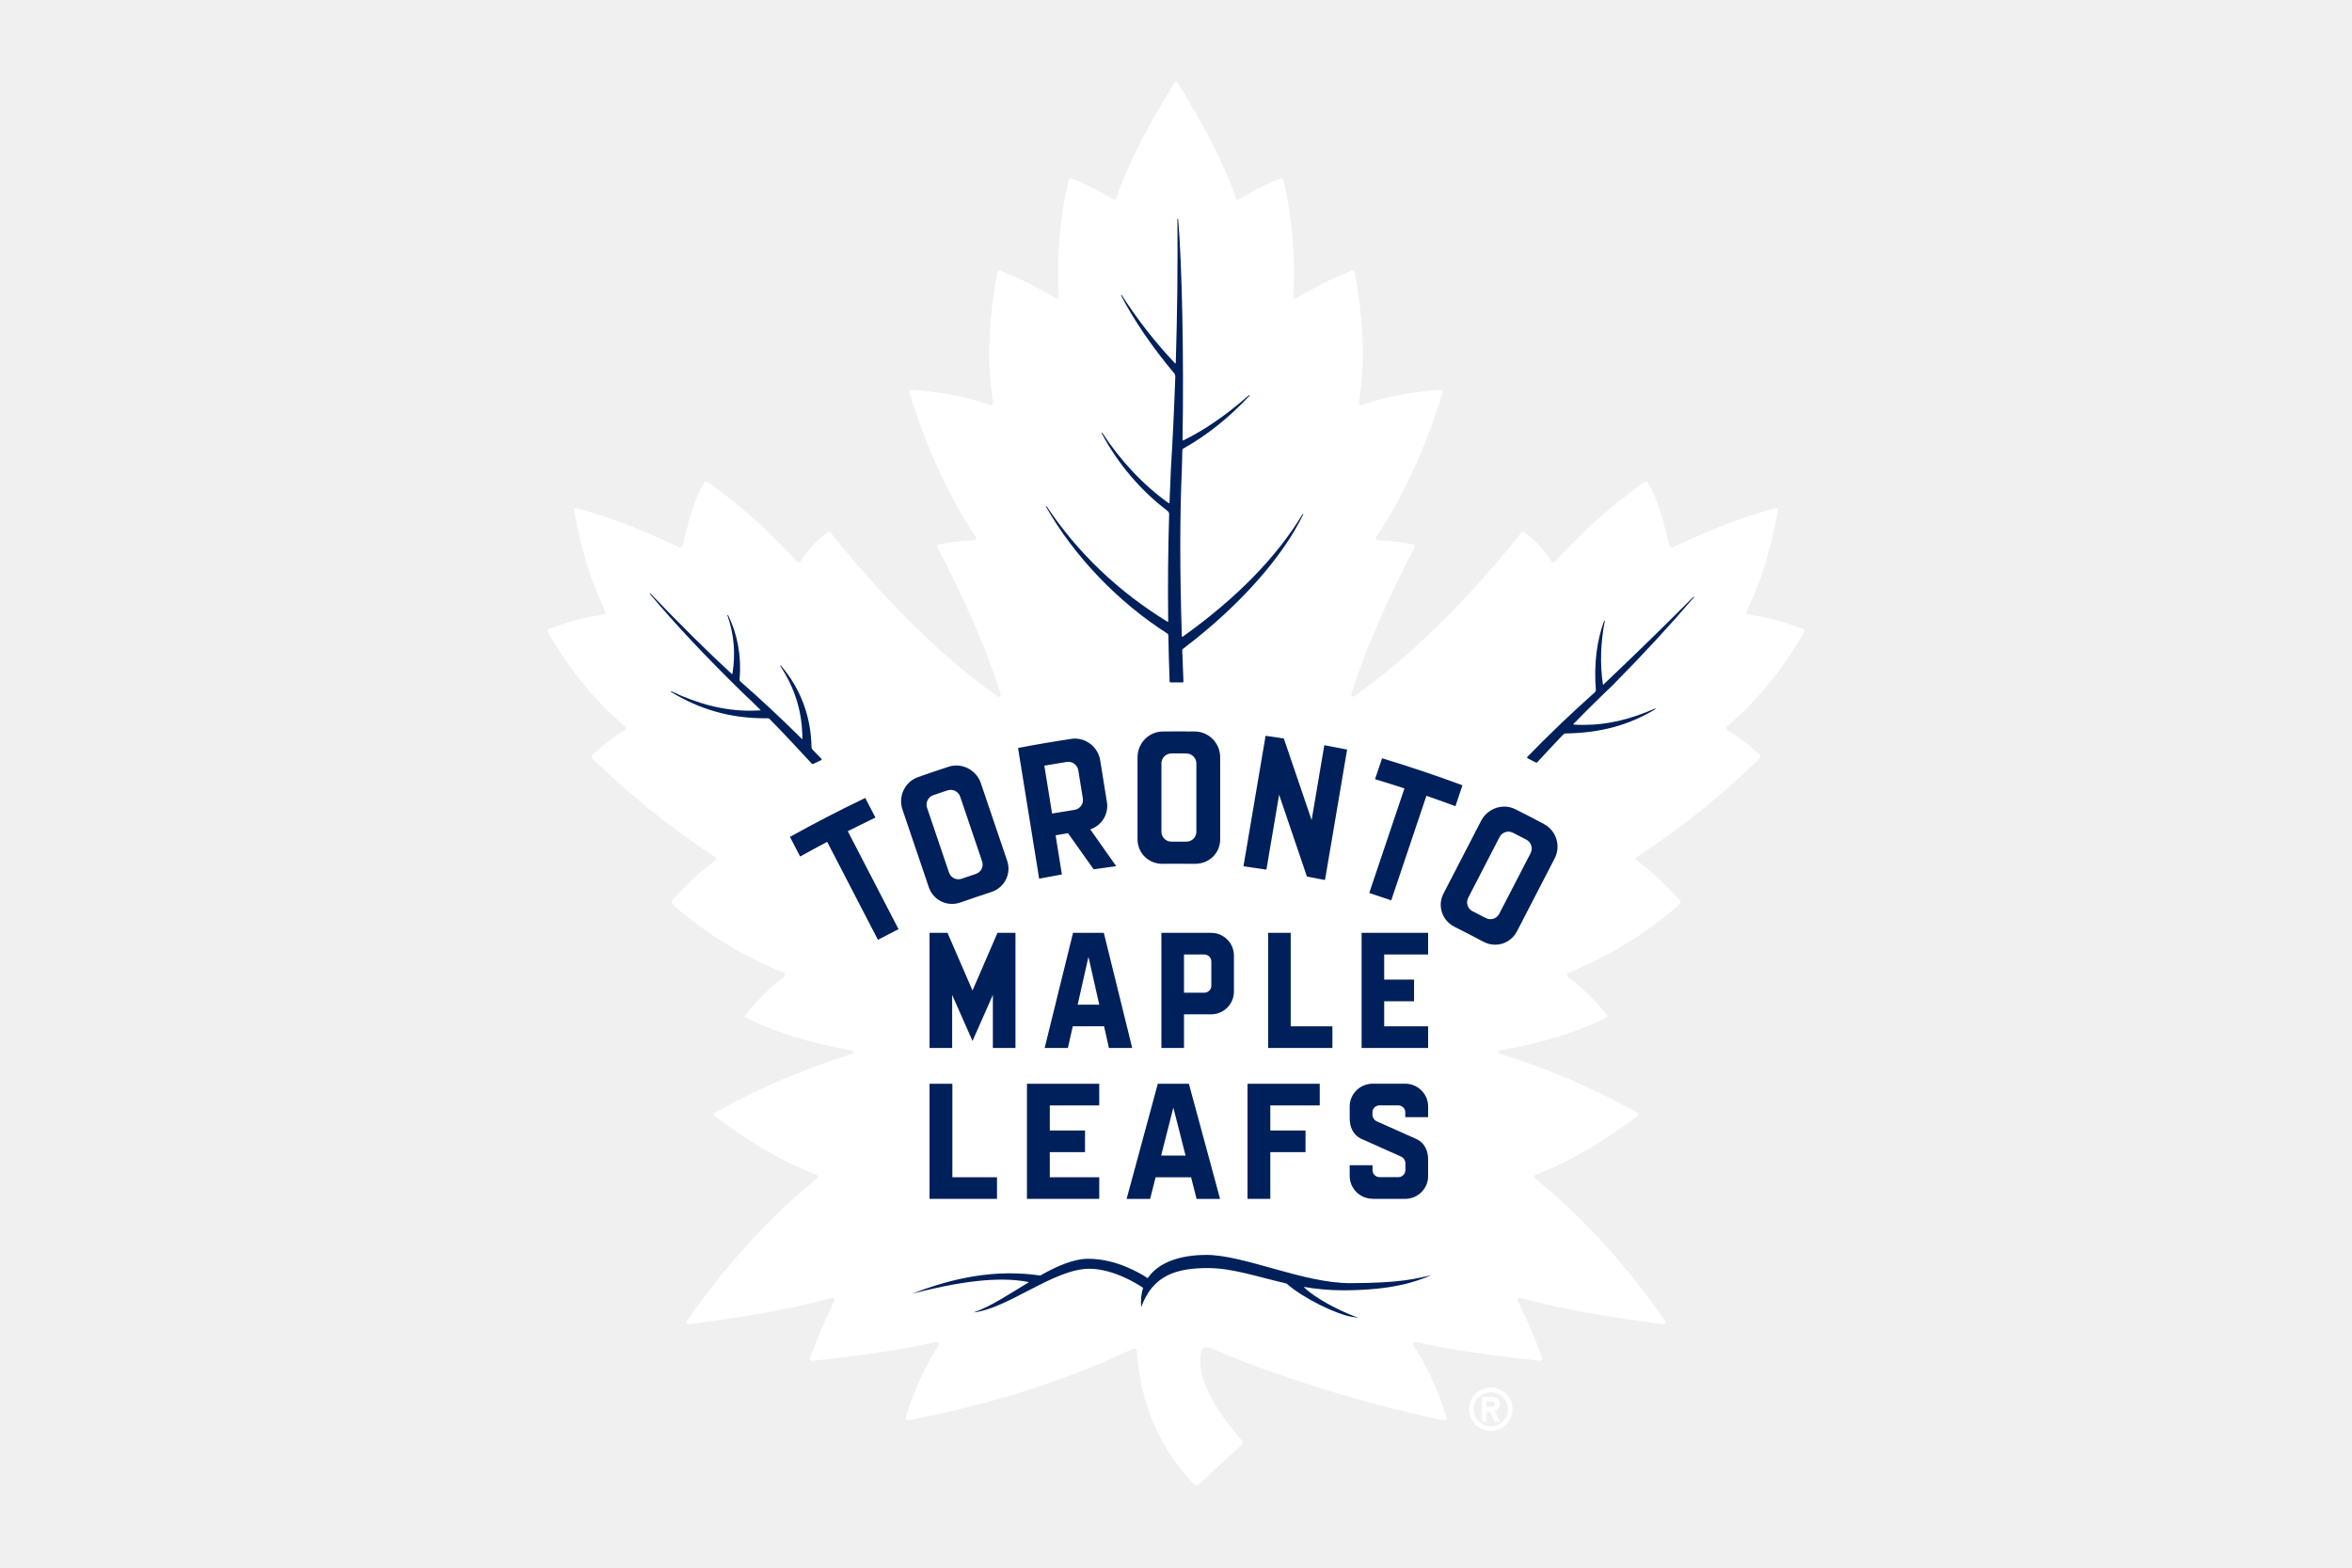
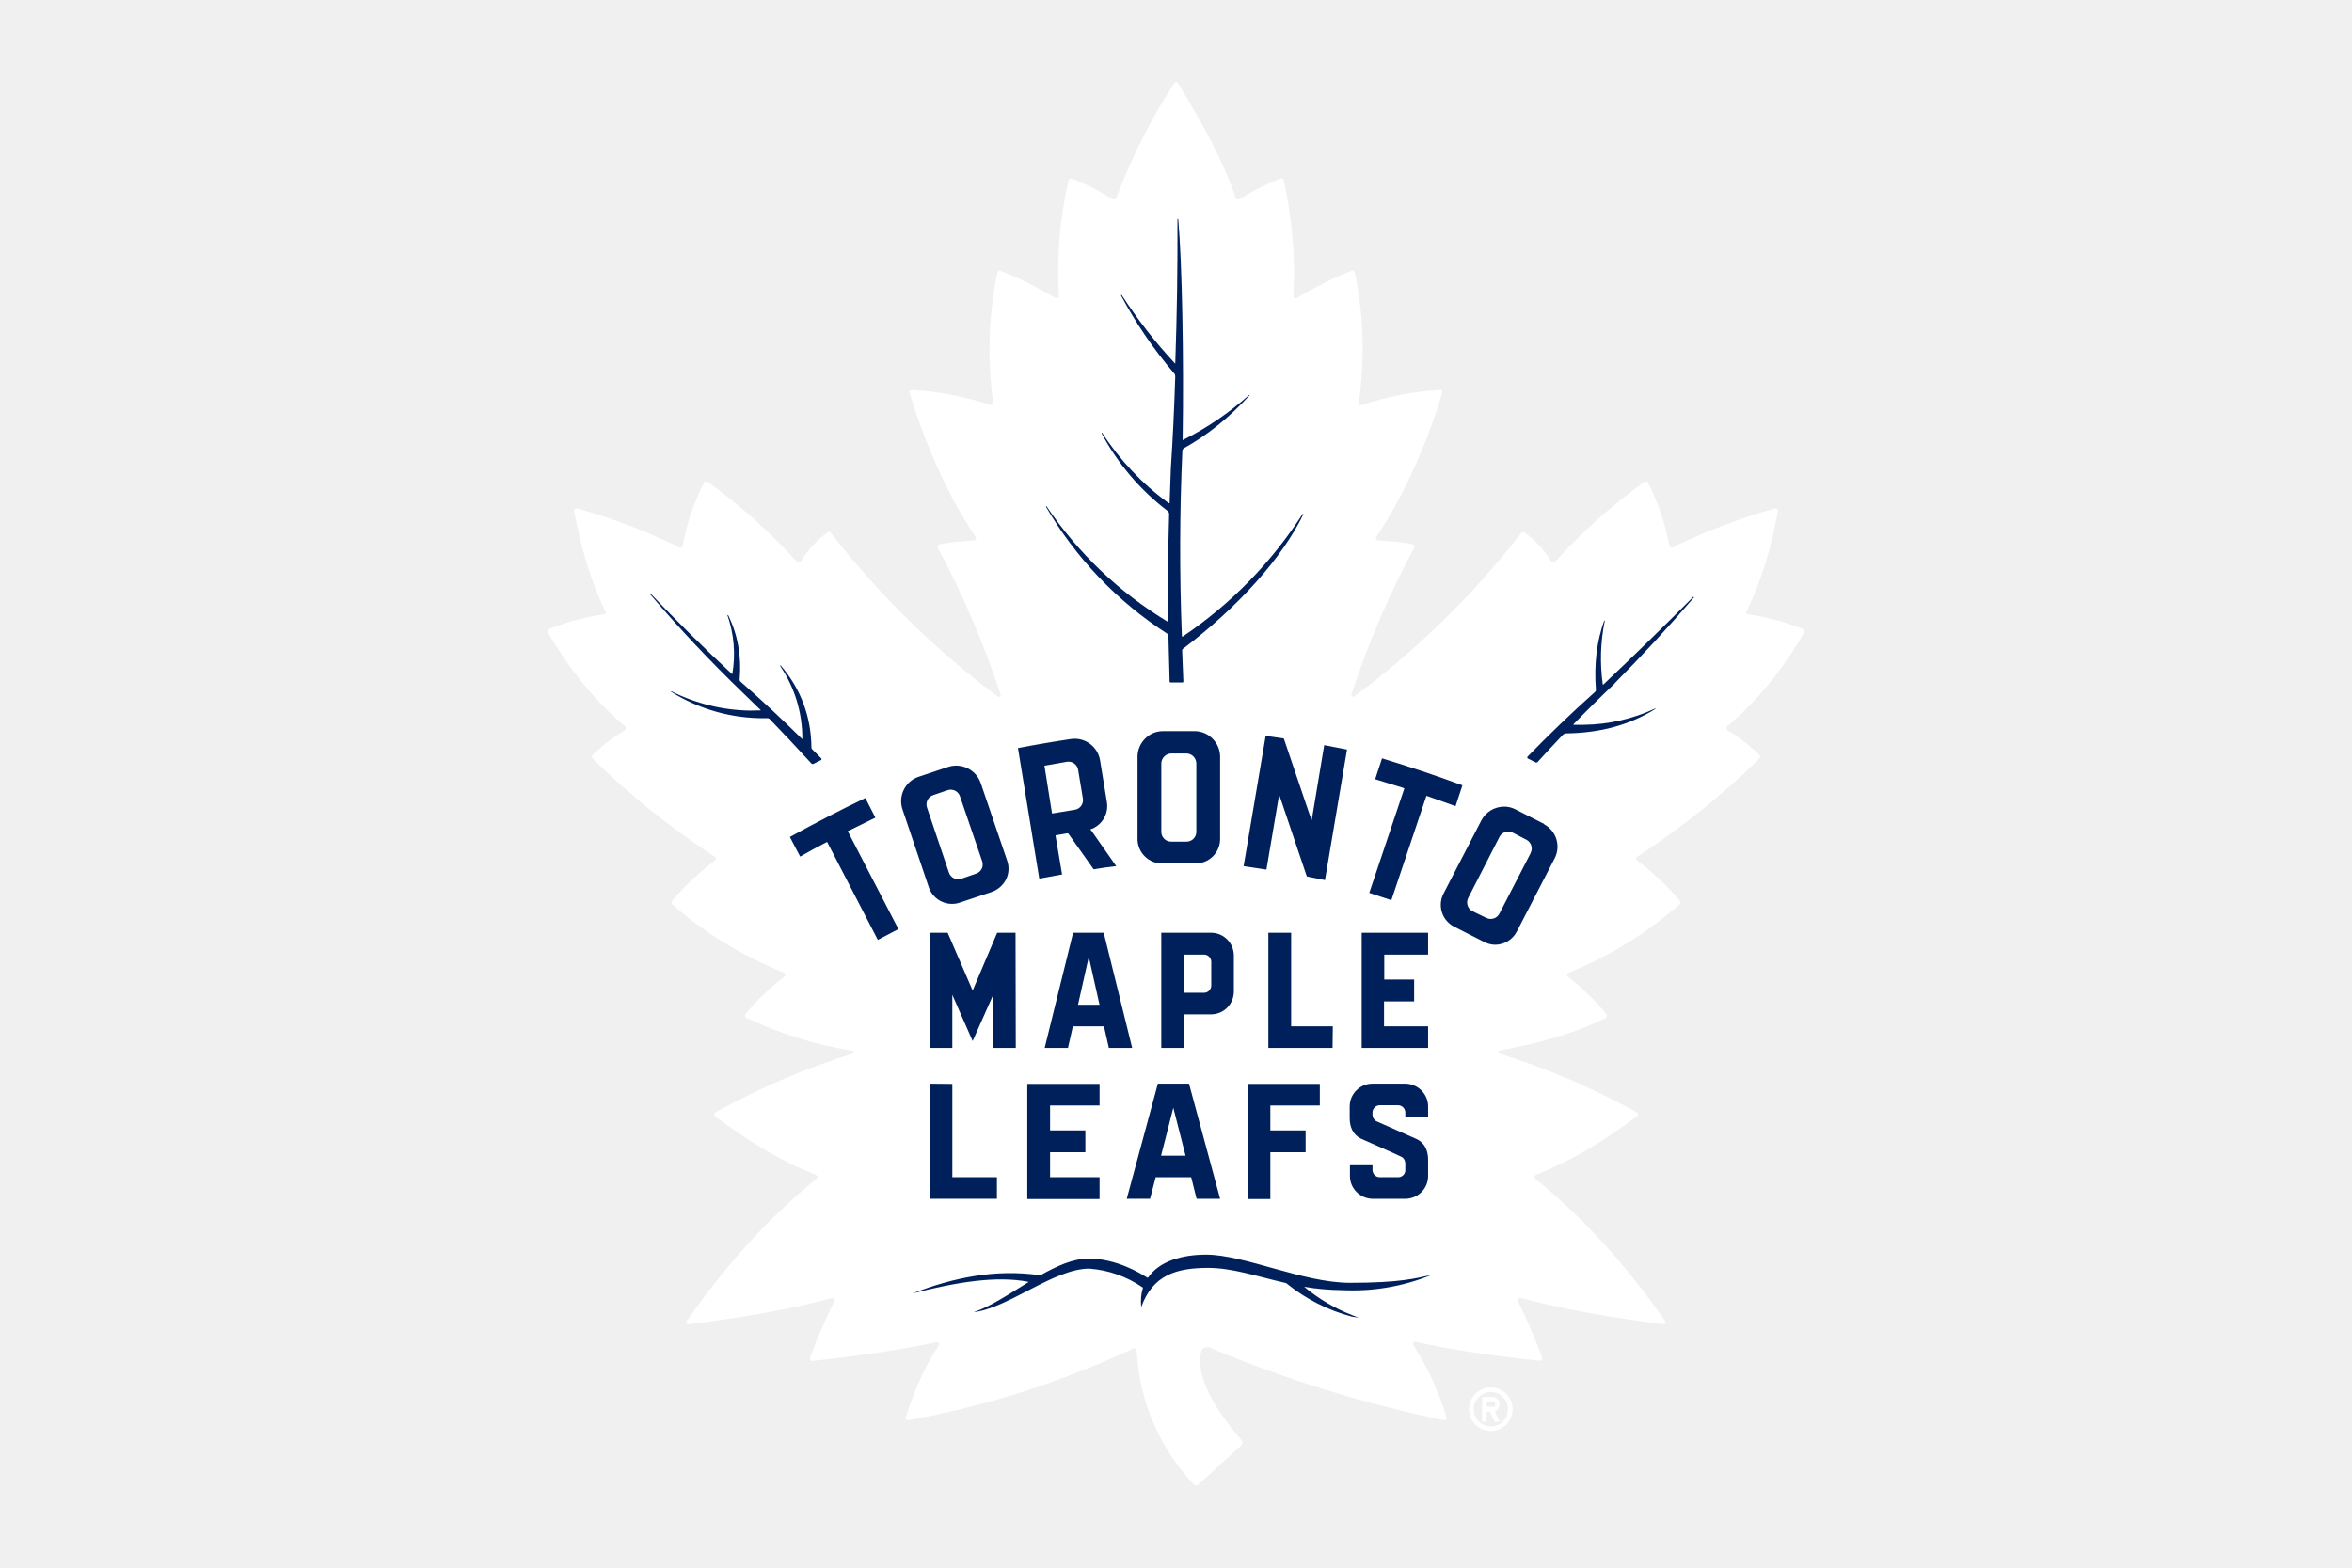
<svg xmlns="http://www.w3.org/2000/svg" viewBox="0 0 960 640">
-   <path fill="#fff" d="M478.111 343.6h6.127c2.247 0 4.064-1.815 4.064-4.04v-27.862c0-2.246-1.838-4.103-4.084-4.103h-6.127c-2.247 0-4.085 1.857-4.085 4.103v27.862c0 2.225 1.818 4.04 4.085 4.04zM491.57 389.67h-8.313v15.596h8.313a2.867 2.867 0 0 0 2.859-2.858v-9.88a2.867 2.867 0 0 0-2.859-2.857M439.857 410.164h8.803l-4.412-19.575zM430.115 332.007a410 410 0 0 1 8.476-1.388 3.92 3.92 0 0 0 2.655-1.633 4 4 0 0 0 .715-3.021l-1.859-11.512c-.347-2.184-2.45-3.756-4.677-3.41q-4.258.675-8.516 1.41l-.695.122 3.166 19.555.715-.123zM478.928 452.19l-5.004 19.576h9.987zM622.996 342.785c-1.818-.94-3.615-1.878-5.433-2.817a4.16 4.16 0 0 0-1.858-.45 4.11 4.11 0 0 0-3.656 2.226l-12.785 24.759a4.09 4.09 0 0 0-.266 3.103c.327 1.04 1.062 1.877 2.022 2.388 1.818.918 3.615 1.857 5.433 2.796.592.306 1.246.47 1.879.47 1.511 0 2.9-.837 3.594-2.184l12.806-24.76c1.041-2 .265-4.47-1.736-5.511z" />
-   <path fill="#fff" d="M736.388 258.096a.926.926 0 0 0-.47-1.327c-7.72-2.898-15.012-4.898-22.384-5.94-.593-.081-.94-.714-.654-1.245 6.045-12.104 9.946-26.025 12.867-41.09.122-.652-.47-1.223-1.103-1.06-13.582 3.53-29.124 9.9-42.073 16.085a.852.852 0 0 1-1.205-.572c-1.9-8.37-4.166-17.82-8.802-26.005-.266-.47-.9-.592-1.328-.285-13.683 9.899-25.917 20.779-36.578 32.74a.875.875 0 0 1-1.41-.143 40 40 0 0 0-11.05-11.961.867.867 0 0 0-1.183.163c-17.565 21.718-39.683 46.396-68.236 66.828-.592.429-1.41-.163-1.184-.857 6.474-21.187 16.237-41.375 25.754-59.908.266-.511 0-1.123-.572-1.246-4.003-.898-9.333-1.408-14.398-1.694a.84.84 0 0 1-.654-1.327c12.029-17.82 21.22-39.517 27.06-59.01.165-.551-.264-1.123-.836-1.082-10.05.449-22.201 2.715-32.25 6.205a.842.842 0 0 1-1.102-.94c2.94-16.838 1.573-35.74-1.634-53.253a.887.887 0 0 0-1.164-.674c-7.087 2.674-15.236 6.757-22.63 11.227a.86.86 0 0 1-1.306-.796c1.103-15.84-.634-33.353-4.044-47.437a.84.84 0 0 0-1.083-.592c-5.167 1.796-11.233 4.98-17.033 8.43-.49.285-1.103.06-1.266-.47-5.453-15.962-14.215-31.475-23.651-46.886a.9.9 0 0 0-1.532 0c-9.435 15.411-18.177 30.945-23.65 46.886a.88.88 0 0 1-1.287.47c-5.8-3.45-11.866-6.634-17.033-8.43a.84.84 0 0 0-1.082.592c-3.391 14.104-5.147 31.597-4.044 47.437a.855.855 0 0 1-1.307.796c-7.394-4.47-15.522-8.553-22.63-11.227a.876.876 0 0 0-1.164.674c-3.206 17.513-4.575 36.394-1.634 53.254a.842.842 0 0 1-1.103.939c-10.048-3.49-22.2-5.756-32.25-6.205-.57-.02-1.02.53-.836 1.082 5.82 19.493 15.032 41.19 27.06 59.01.369.552 0 1.307-.652 1.327-5.065.286-10.396.796-14.4 1.694a.863.863 0 0 0-.571 1.246c9.518 18.574 19.3 38.782 25.775 60.01.204.674-.572 1.245-1.144.837-25.284-17.676-49.548-43.6-68.317-66.91a.867.867 0 0 0-1.184-.163c-4.718 3.388-8.292 7.45-11.05 11.96-.306.512-1.021.593-1.41.144-10.66-11.941-22.873-22.841-36.577-32.74-.43-.307-1.062-.184-1.328.285-4.636 8.186-6.903 17.636-8.803 26.005a.847.847 0 0 1-1.205.572c-12.928-6.185-28.49-12.554-42.072-16.085-.633-.163-1.226.408-1.103 1.06 2.92 15.065 6.82 28.986 12.867 41.09.265.552-.061 1.164-.654 1.246-7.373 1.04-14.664 3.04-22.384 5.939a.925.925 0 0 0-.47 1.327c9.089 15.615 19.566 28.495 31.616 38.538a.85.85 0 0 1-.123 1.408 73 73 0 0 0-13.336 10.247.887.887 0 0 0 0 1.286 323 323 0 0 0 50.038 40.23.898.898 0 0 1 .06 1.47c-6.678 5.165-12.54 10.513-17.584 16.535a.923.923 0 0 0 .102 1.265c13.112 11.594 28.124 21.004 45.565 28.107a.899.899 0 0 1 .205 1.55c-6.21 4.655-11.233 9.82-15.87 15.392-.367.449-.224 1.123.286 1.368 12.459 6.388 27.572 10.532 43.258 13.369.714.123.776 1.123.08 1.327-20.034 6.205-38.415 14.207-56.041 24.004a.908.908 0 0 0-.102 1.51c12.908 9.574 26.08 17.943 41.398 23.903a.9.9 0 0 1 .246 1.53c-20.935 17.065-38.05 36.68-53 58.052-.45.633.082 1.51.858 1.408 21.343-2.714 41.194-6.041 58.309-10.736.736-.204 1.328.55 1 1.225-3.655 7.307-6.963 15.084-9.986 23.249a.923.923 0 0 0 .96 1.224c19.239-2.082 36.722-4.531 50.67-7.695.777-.184 1.369.674.92 1.347-5.902 8.98-10.09 18.718-13.44 29.393-.203.653.369 1.286 1.043 1.164 33.719-6.43 64.416-16.085 91.64-29.148a1.14 1.14 0 0 1 1.634.959c1.634 24.168 10.805 40.987 23.365 54.479.47.51 1.246.53 1.756.06l17.626-16.246a1.32 1.32 0 0 0 .102-1.858c-3.492-3.98-19.525-22.167-16.686-36.006.347-1.654 2.165-2.531 3.697-1.837 20.32 9.185 62.414 23.208 95.48 29.597a.888.888 0 0 0 1-1.143c-3.37-10.696-7.535-20.433-13.458-29.434-.45-.674.143-1.531.919-1.347 13.949 3.163 31.432 5.613 50.67 7.695.675.082 1.185-.592.96-1.225-3.022-8.165-6.31-15.941-9.987-23.25-.347-.672.266-1.407 1-1.224 17.116 4.695 36.968 8.022 58.31 10.737.777.102 1.308-.776.858-1.408-14.95-21.351-32.065-40.987-52.999-58.052a.894.894 0 0 1 .245-1.53c15.318-5.961 28.491-14.33 41.399-23.903a.898.898 0 0 0-.102-1.51c-17.605-9.798-36.007-17.8-56.043-24.004-.694-.205-.633-1.205.082-1.327 15.685-2.837 30.799-6.981 43.257-13.37a.89.89 0 0 0 .266-1.367c-4.636-5.573-9.681-10.737-15.869-15.391a.891.891 0 0 1 .204-1.551c17.442-7.104 32.453-16.513 45.565-28.107a.92.92 0 0 0 .102-1.266c-5.045-6.021-10.906-11.37-17.585-16.533-.49-.388-.469-1.143.062-1.47a320.7 320.7 0 0 0 50.037-40.232.887.887 0 0 0 0-1.286 71.2 71.2 0 0 0-13.336-10.246.853.853 0 0 1-.123-1.41c12.05-10.041 22.548-22.921 31.616-38.536zm-163.839 63.542a597 597 0 0 0-11.314-3.552l2.859-8.532a567 567 0 0 1 32.8 11.023l-2.859 8.532a559 559 0 0 0-11.172-4.001l-.674-.245-14.357 42.68a787 787 0 0 0-8.966-3.02l14.357-42.681-.674-.224zm-16.788 59.194h27.143v8.839h-17.932v10.246h12.193v8.839h-12.193v10.246h17.932v8.839h-27.143zm-4.861 94.915h9.314v2c0 1.572 1.286 2.858 2.879 2.858h7.639c1.593 0 2.9-1.286 2.9-2.857v-2.92c0-1.061-.756-2.102-1.552-2.53-.225-.123-16.686-7.451-16.686-7.451-3.146-1.592-4.494-4.776-4.494-8.267v-4.837c0-5.123 4.208-9.287 9.395-9.287h13.235c5.187 0 9.374 4.164 9.374 9.287v4.368h-9.313v-1.96c0-1.571-1.287-2.857-2.88-2.857h-7.638c-1.593 0-2.9 1.286-2.9 2.857v1.04c0 1.063.755 2.104 1.552 2.533.225.122 16.686 7.45 16.686 7.45 3.145 1.592 4.493 4.776 4.493 8.267v6.736c0 5.123-4.207 9.287-9.374 9.287h-13.235c-5.187 0-9.395-4.164-9.395-9.287zm-15.542-140.902 5.188-30.618c3.124.57 6.229 1.163 9.292 1.776l-9.027 53.254c-2.451-.49-4.901-.96-7.373-1.43a4190 4190 0 0 0-10.457-30.78l-.898-2.633-5.188 30.597c-3.125-.49-6.249-.94-9.354-1.367l9.027-53.255c2.472.347 4.963.694 7.435 1.082a5374 5374 0 0 1 10.456 30.7zm-2.492 126.675v8.838h-14.378v19.085h-9.313v-46.987h29.492v8.838h-20.179v10.247h14.378zm-15.256-33.7v-46.988h9.211v38.15h17.013v8.838zm-90.477-221.1c12.724 19.085 29.37 34.985 49.487 47.253.041.02.122 0 .163-.02 0 0 .041-.041.041-.082a1047 1047 0 0 1 .388-43.885c0-.49-.204-.96-.613-1.266-11.212-8.553-20.28-19.27-27-31.863l.245-.143c7.557 11.594 16.972 21.555 27.184 28.8.123.083.327 0 .327-.162.184-5.307.368-9.736.572-13.921a1508 1508 0 0 0 1.797-37.64 1.96 1.96 0 0 0-.429-1.244c-9.272-11.166-16.4-21.596-21.771-31.924l.245-.143c6.495 10.104 13.827 19.513 21.833 27.944q.061.06.122.06c.082 0 .184-.06.184-.163.613-19.738.837-39.517.674-58.806h.286c1.613 18.167 2.389 56.929 1.797 90.118 0 .06.021.143.082.184.082.082.204.102.286.06 8.68-4.265 17.462-10.327 26.857-18.533l.204.204c-8.517 9.124-17.38 16.207-27.061 21.637a.89.89 0 0 0-.449.735 734 734 0 0 1-.205 8.103c-.858 18.738-.858 40.926 0 67.829 0 .183.225.265.347.183 21.997-15.696 38.479-32.577 48.997-50.152l.245.143c-8.558 17.779-26.469 37.803-49.139 54.969a.73.73 0 0 0-.286.592c.143 4.185.306 8.45.49 12.676a.5.5 0 0 1-.123.327.42.42 0 0 1-.306.122h-4.779a.48.48 0 0 1-.429-.43 984 984 0 0 1-.511-18.88.56.56 0 0 0-.245-.45c-20.178-12.797-38.314-31.74-49.752-51.967l.245-.143zm15.727 254.8v8.838h-14.379v10.247h20.179v8.838h-29.492v-46.987h29.492v8.838h-20.179v10.247h14.379zm-5.004-42.518-1.981 8.839h-9.477l11.58-46.988h12.561l11.58 46.988h-9.476l-1.982-8.84zm34.72 23.454h12.683l12.724 46.987h-9.579l-2.246-8.838h-14.481l-2.246 8.838h-9.579zm-8.292-99.835v-33.516c0-5.715 4.595-10.43 10.253-10.491 2.205-.021 4.411-.041 6.596-.041s4.412 0 6.618.04c5.657.062 10.252 4.777 10.252 10.492v33.516c0 5.614-4.452 10.002-10.232 10.002-7.25-.081-12.295 0-13.377 0-5.678 0-10.11-4.388-10.11-10.002m30.064 71.462h-11.091v13.737h-9.211v-46.988h20.302c5.126 0 9.292 4.144 9.292 9.267v14.697c0 5.123-4.166 9.287-9.292 9.287m-57.125-112.408a10 10 0 0 1 1.511-.122c5.045 0 9.477 3.796 10.294 8.818l2.757 17.105c.735 4.552-1.736 8.98-5.984 10.798l-.817.347.51.714c3.35 4.756 6.699 9.512 10.069 14.288-3.043.409-6.127.837-9.191 1.286-3.41-4.817-6.821-9.614-10.211-14.39l-.266-.367-.429.08c-1.307.226-2.614.43-3.941.675l-.695.122 2.573 16.003a370 370 0 0 0-9.292 1.715l-8.619-53.336a519 519 0 0 1 21.71-3.715zm-30.289 178.93v8.838h-27.51v-46.987h9.313v38.149h18.218zm-1.674-52.785v-21.677l-8.313 18.799-8.312-18.8v21.678h-9.211v-46.988h7.332l10.212 23.556 10.212-23.556h7.332v46.988zm-91.192-134.35a.8.8 0 0 0-.571-.225h-1.41c-13.847 0-26.346-3.531-38.212-10.777l.143-.245c11.233 5.348 21.73 7.94 32.106 7.94 1.491 0 2.981-.061 4.452-.163a265 265 0 0 0-7.189-6.961c-15.114-14.737-27.592-28.025-38.172-40.62l.204-.183c12.581 13.125 23.488 23.943 33.393 33.026l.143-.04c1.348-8.35.674-16.228-2.042-24.045l.265-.103c3.921 8.063 5.514 16.88 4.718 26.23-.041.367.122.734.388.979a575 575 0 0 1 25.203 23.556c.02 0 .041 0 .041-.021 0-10.961-2.962-20.78-9.089-30.005l.225-.163c8.128 9.49 12.356 20.738 12.581 33.414 0 .367.143.714.408.979 1.226 1.266 2.451 2.51 3.615 3.715a.38.38 0 0 1 .102.327.35.35 0 0 1-.204.265l-3.268 1.552s-.122.04-.184.04a.48.48 0 0 1-.326-.142c-6.618-7.206-12.275-13.207-17.299-18.31zm44.258 90.179-20.709-39.987-.633.327a714 714 0 0 0-10.416 5.654l-4.146-8.001c10.028-5.593 20.362-10.921 30.717-15.901l4.146 8a644 644 0 0 0-10.641 5.247l-.633.327L366.72 379.3a653 653 0 0 0-8.394 4.348m16.36-66.4a635 635 0 0 1 12.519-4.245 10.2 10.2 0 0 1 3.146-.49c4.431 0 8.516 2.939 9.946 7.144l10.763 31.74a9.83 9.83 0 0 1-.511 7.675c-1.225 2.429-3.329 4.246-5.984 5.103a653 653 0 0 0-12.54 4.246 10.6 10.6 0 0 1-3.451.592 10.02 10.02 0 0 1-9.477-6.797l-10.763-31.741c-1.838-5.41 1.001-11.35 6.352-13.226M548 526.778c-5.596 0-10.804-.551-15.685-1.368-.082 0-.143.082-.082.143 4.779 4.654 14.317 9.389 19.689 11.492l2.553 1-2.696-.45c-6.291-1.06-19.444-7.286-26.612-13.512a.55.55 0 0 0-.307-.143c-11.723-2.674-21.771-6.246-31.82-6.246-13.05 0-22.568 3-27.265 15.983-.245-2.92.02-5.491.735-7.757.021-.102 0-.183-.082-.245-2.552-1.694-12.233-7.695-21.832-7.695-14.419 0-32.984 16.187-47.24 17.84 6.903-2.347 14.644-7.532 22.445-12.267.062-.041.041-.143-.02-.164-13.153-2.572-29.716.266-47.26 4.695 16.808-6.532 33.985-10.002 51.896-7.348.082 0 .184 0 .266-.041 6.739-3.817 13.418-6.777 19.525-6.777 11.376 0 21.138 5.899 24.099 7.838.082.04.164.02.225-.061 4.534-6.654 13.868-9.348 23.712-9.348 15.563 0 39.581 11.532 58.697 11.532 20.975 0 26.939-1.898 33.209-3.225-5.902 2.429-15.297 6.144-36.191 6.144zm86.576-176.317-15.399 29.78c-1.736 3.348-5.127 5.409-8.864 5.409-1.655 0-3.329-.428-4.82-1.224a645 645 0 0 0-11.764-6.083c-2.471-1.245-4.31-3.347-5.147-5.94a9.9 9.9 0 0 1 .654-7.654l15.399-29.781c1.777-3.45 5.453-5.695 9.374-5.695 1.593 0 3.125.368 4.555 1.082a532 532 0 0 1 11.743 6.062c5.004 2.654 6.924 8.94 4.289 14.023zm7.679-54.704c1.369.082 2.757.122 4.126.122 9.558 0 18.83-2.143 29.226-6.715l.123.245c-10.662 6.51-22.609 9.777-36.538 9.94-.429 0-.858.184-1.164.49a567 567 0 0 0-10.559 11.268.53.53 0 0 1-.388.163c-.082 0-.164 0-.225-.061l-3.329-1.715c-.102-.061-.184-.143-.204-.265 0-.123 0-.225.102-.306 8.435-8.716 17.707-17.575 27.51-26.332.286-.265.45-.653.429-1.061-.796-10.492.327-19.738 3.411-28.25l.265.082c-1.736 8.777-2.022 17.758-.796 26.004 0 .06.061.102.122.102.021 0 .062 0 .082-.041 12.949-12.267 24.978-23.983 36.783-35.863l.204.184c-9.966 11.634-20.832 23.412-32.31 35.006a686 686 0 0 0-16.972 16.738c-.041.04-.041.102-.02.122 0 0 .041.082.102.082z" />
-   <path fill="#fff" d="M391.167 358.95c.45 0 .899-.081 1.328-.224a320 320 0 0 1 5.78-1.96 4.11 4.11 0 0 0 2.369-2.041c.49-.98.551-2.061.204-3.102l-8.945-26.393a4.11 4.11 0 0 0-3.901-2.796c-.429 0-.879.06-1.287.204-1.94.653-3.86 1.306-5.8 1.959a4.1 4.1 0 0 0-2.533 5.205l8.946 26.393a4.04 4.04 0 0 0 3.839 2.755" />
-   <path fill="#00205b" d="M476.64 258.85a.56.56 0 0 1 .245.45c.123 6.696.286 12.88.511 18.88 0 .226.184.41.429.41h4.779v.02a.42.42 0 0 0 .306-.122.47.47 0 0 0 .123-.327 1361 1361 0 0 1-.491-12.676c0-.224.103-.45.286-.592 22.671-17.166 40.582-37.19 49.14-54.97l-.246-.142c-10.518 17.575-27 34.456-48.996 50.152-.122.082-.347 0-.347-.184-.858-26.902-.837-49.09 0-67.828.082-2.531.143-5.164.204-8.103a.85.85 0 0 1 .45-.735c9.68-5.43 18.544-12.513 27.061-21.637l-.204-.204c-9.375 8.206-18.157 14.268-26.857 18.534-.102.04-.225.02-.286-.061a.3.3 0 0 1-.082-.184c.572-33.21-.204-71.951-1.797-90.139h-.286c.163 19.31-.061 39.089-.674 58.827 0 .102-.102.164-.184.164-.041 0-.082 0-.123-.062-7.985-8.43-15.338-17.84-21.832-27.943l-.245.143c5.371 10.328 12.499 20.779 21.771 31.924.286.347.449.796.429 1.245-.449 12.798-1.042 25.453-1.797 37.639a962 962 0 0 0-.572 13.92c0 .185-.204.246-.327.164-10.212-7.246-19.607-17.207-27.184-28.801l-.245.143c6.72 12.594 15.788 23.31 27 31.863.388.306.613.776.613 1.265a1014 1014 0 0 0-.388 43.886c0 .04 0 .08-.041.08-.041.042-.102.063-.163.022-20.097-12.268-36.742-28.148-49.487-47.253l-.245.142c11.437 20.229 29.574 39.17 49.752 51.969zM331.694 311.922s.123 0 .184-.041l3.268-1.551c.102-.061.183-.143.204-.265s0-.245-.102-.327c-1.164-1.204-2.369-2.47-3.615-3.715a1.37 1.37 0 0 1-.409-.98c-.224-12.675-4.452-23.922-12.581-33.414l-.224.164c6.127 9.246 9.109 19.064 9.088 30.005 0 .02-.02.02-.041.02a575 575 0 0 0-25.202-23.555 1.13 1.13 0 0 1-.388-.98c.796-9.348-.797-18.166-4.718-26.23l-.266.103c2.737 7.838 3.411 15.697 2.043 24.045l-.143.04c-9.885-9.103-20.812-19.9-33.393-33.025l-.204.184c10.579 12.594 23.058 25.882 38.171 40.619a265 265 0 0 1 7.19 6.96 64 64 0 0 1-4.453.164c-10.375 0-20.893-2.593-32.106-7.94l-.143.245c11.867 7.246 24.366 10.777 38.213 10.777h1.409c.225 0 .409.082.572.224 5.024 5.103 10.682 11.084 17.299 18.31a.4.4 0 0 0 .327.143zM659.125 278.814c11.478-11.594 22.344-23.371 32.31-35.006l-.204-.184a1739 1739 0 0 1-36.783 35.864.15.15 0 0 1-.082.04c-.04 0-.102-.02-.122-.102-1.226-8.246-.96-17.227.796-26.004l-.265-.082c-3.084 8.512-4.207 17.758-3.411 28.25.021.388-.122.796-.429 1.06-9.803 8.758-19.075 17.617-27.51 26.333a.35.35 0 0 0-.102.306c0 .122.081.204.204.265l3.329 1.715s.163.06.225.06a.56.56 0 0 0 .388-.162c3.104-3.41 6.576-7.104 10.559-11.268a1.64 1.64 0 0 1 1.164-.49c13.929-.163 25.876-3.408 36.538-9.94l-.123-.245c-10.375 4.572-19.668 6.716-29.226 6.716a69 69 0 0 1-4.126-.123c-.061 0-.102-.061-.102-.082 0-.02-.02-.081.02-.122a592 592 0 0 1 16.973-16.738zM492.264 512.325c-9.844 0-19.178 2.694-23.712 9.349-.061.08-.143.102-.224.06-2.962-1.938-12.724-7.837-24.1-7.837-6.127 0-12.785 2.98-19.525 6.777a.4.4 0 0 1-.266.04c-17.911-2.633-35.087.837-51.896 7.349 17.564-4.45 34.107-7.267 47.26-4.695.082 0 .102.122.021.163-7.802 4.736-15.543 9.92-22.446 12.268 14.235-1.654 32.821-17.84 47.24-17.84 9.599 0 19.28 5.98 21.833 7.695.081.06.102.143.081.245-.694 2.266-.98 4.838-.735 7.756 4.698-12.981 14.215-15.982 27.266-15.982 10.028 0 20.076 3.572 31.82 6.246.102.02.204.082.306.143 7.169 6.226 20.342 12.472 26.612 13.513l2.696.449-2.553-1.001c-5.372-2.102-14.909-6.838-19.688-11.491-.062-.062 0-.143.081-.143 4.881.816 10.069 1.367 15.686 1.367 20.872 0 30.267-3.735 36.19-6.144-6.27 1.327-12.254 3.225-33.209 3.225-19.116 0-43.114-11.532-58.697-11.532zM487.792 352.643c5.8 0 10.232-4.388 10.232-10.002v-33.516c0-5.715-4.595-10.41-10.253-10.491-2.205-.021-4.411-.041-6.617-.041s-4.411 0-6.597.04c-5.657.062-10.252 4.777-10.252 10.492v33.516c0 5.614 4.452 10.002 10.109 10.002 1.083 0 6.127-.081 13.378 0m-13.766-40.946c0-2.245 1.838-4.103 4.085-4.103h6.127c2.247 0 4.085 1.858 4.085 4.103v27.862c0 2.225-1.818 4.042-4.064 4.042h-6.128c-2.267 0-4.084-1.817-4.084-4.042v-27.862zM414.471 380.832h-7.332l-10.192 23.555-10.212-23.555h-7.332v46.988h9.232v-21.677l8.312 18.819 8.313-18.82v21.678h9.211zM433.424 357.012l-2.574-16.003.695-.123c1.307-.224 2.614-.45 3.942-.673l.428-.082.266.367c3.411 4.777 6.801 9.574 10.212 14.39 3.063-.448 6.147-.897 9.19-1.285a4210 4210 0 0 0-10.068-14.288l-.511-.715.817-.347c4.248-1.817 6.719-6.246 5.984-10.798l-2.757-17.105c-.817-5.021-5.229-8.818-10.294-8.818-.51 0-1.021.04-1.511.123a518 518 0 0 0-21.71 3.715l8.618 53.336a738 738 0 0 1 9.293-1.715zm-6.495-44.56c2.839-.49 5.657-.96 8.517-1.408 2.226-.347 4.329 1.225 4.677 3.409l1.858 11.512a3.97 3.97 0 0 1-.715 3.02 4.12 4.12 0 0 1-2.655 1.634c-2.839.449-5.657.898-8.475 1.388l-.715.123-3.166-19.555.694-.122zM503.64 404.796v-14.697c0-5.123-4.166-9.267-9.293-9.267h-20.301v46.988h9.211v-13.737h11.09c5.127 0 9.293-4.164 9.293-9.287m-9.211-2.39a2.867 2.867 0 0 1-2.859 2.859h-8.313V389.67h8.313a2.867 2.867 0 0 1 2.859 2.858zM379.403 442.455v46.968h27.531v-8.818h-18.218v-38.15zM630.267 336.436a489 489 0 0 0-11.744-6.062 10.1 10.1 0 0 0-4.554-1.082c-3.901 0-7.577 2.225-9.375 5.695l-15.399 29.78c-1.246 2.409-1.471 5.124-.654 7.655.838 2.592 2.676 4.695 5.147 5.94a497 497 0 0 1 11.764 6.083 10.3 10.3 0 0 0 4.82 1.224 9.96 9.96 0 0 0 8.864-5.41l15.399-29.78c2.635-5.082.695-11.37-4.29-14.022zm-5.535 11.88-12.806 24.759a4.036 4.036 0 0 1-5.473 1.715 441 441 0 0 0-5.433-2.796 3.98 3.98 0 0 1-2.022-2.39 4 4 0 0 1 .266-3.101l12.785-24.76a4.11 4.11 0 0 1 3.656-2.225c.633 0 1.286.164 1.858.449 1.818.919 3.636 1.858 5.433 2.817a4.086 4.086 0 0 1 1.736 5.51zM388.594 369.014c1.164 0 2.328-.205 3.452-.592a474 474 0 0 1 12.54-4.246c2.634-.857 4.758-2.674 5.984-5.103 1.205-2.388 1.368-5.103.51-7.675l-10.763-31.74c-1.429-4.205-5.514-7.144-9.946-7.144-1.062 0-2.124.163-3.145.49a564 564 0 0 0-12.52 4.245c-5.331 1.878-8.19 7.818-6.352 13.227l10.763 31.74a10 10 0 0 0 9.477 6.798m-7.659-44.396c1.94-.674 3.86-1.327 5.8-1.96a4.13 4.13 0 0 1 5.188 2.593l8.946 26.392a4.1 4.1 0 0 1-.205 3.103 4.04 4.04 0 0 1-2.369 2.04c-1.94.634-3.86 1.307-5.78 1.96a4.042 4.042 0 0 1-5.167-2.531l-8.945-26.392a4.1 4.1 0 0 1 2.532-5.205M346.664 339.008a644 644 0 0 1 10.641-5.246l-4.146-8.001c-10.355 4.98-20.689 10.308-30.717 15.9l4.146 8.002c3.431-1.898 6.923-3.817 10.416-5.654l.633-.327 20.71 39.987a647 647 0 0 1 8.394-4.348l-20.71-39.986zM516.568 300.39l-9.027 53.254c3.104.429 6.229.898 9.354 1.368l5.188-30.598.898 2.634a5381 5381 0 0 1 10.457 30.78c2.45.45 4.922.939 7.373 1.429l9.027-53.254a546 546 0 0 0-9.293-1.776l-5.187 30.618-.9-2.674a5296 5296 0 0 0-10.456-30.7 905 905 0 0 0-7.434-1.081M560.295 489.423h13.235c5.187 0 9.374-4.164 9.374-9.287V473.4c0-3.49-1.348-6.674-4.493-8.267 0 0-16.461-7.327-16.686-7.45-.776-.43-1.552-1.47-1.552-2.531v-1.041c0-1.572 1.286-2.858 2.9-2.858h7.638c1.593 0 2.88 1.286 2.88 2.858v1.96h9.313v-4.37c0-5.122-4.207-9.286-9.374-9.286h-13.235c-5.187 0-9.395 4.164-9.395 9.287v4.838c0 3.49 1.348 6.675 4.494 8.267 0 0 16.461 7.328 16.686 7.45.776.429 1.552 1.47 1.552 2.53v2.92c0 1.572-1.287 2.858-2.9 2.858h-7.639a2.87 2.87 0 0 1-2.879-2.858v-2H550.9v4.388c0 5.124 4.208 9.288 9.395 9.288zM582.904 419.002h-17.932v-10.247h12.193v-8.838h-12.193V389.67h17.932v-8.838h-27.143v46.988h27.143zM538.667 451.273v-8.818h-29.472v46.968h9.293v-19.065h14.378v-8.838h-14.378v-10.247zM567.852 367.545l14.358-42.681.674.245a608 608 0 0 1 11.172 4l2.859-8.532a584 584 0 0 0-32.8-11.022l-2.86 8.532a600 600 0 0 1 11.315 3.552l.674.224-14.358 42.68c2.982.98 5.984 1.98 8.966 3.022zM471.677 480.605h14.481l2.246 8.838h9.579l-12.724-46.988h-12.683l-12.724 46.988h9.579zm7.251-28.413 4.983 19.574h-9.987l4.983-19.574zM452.643 427.82h9.476l-11.58-46.988h-12.56l-11.581 46.988h9.477l1.981-8.838h12.785l1.981 8.838zm-12.785-17.656 4.411-19.575 4.412 19.575zM543.834 419.002h-17.013v-38.17h-9.211v46.988h26.224zM448.66 451.273v-8.818h-29.492v46.968h29.492v-8.818h-20.178v-10.247h14.378v-8.838h-14.378v-10.247z" />
-   <path fill="#fff" d="M599.611 575.316c0 4.899 3.982 8.879 8.884 8.879s8.884-3.98 8.884-8.88-3.982-8.878-8.884-8.878-8.884 3.98-8.884 8.879m15.889 0c0 3.858-3.124 6.98-6.985 6.98s-6.984-3.122-6.984-6.98 3.124-6.981 6.984-6.981 6.985 3.123 6.985 6.98" />
-   <path fill="#fff" d="M604.86 580.399h1.92v-4.124h1.368l1.92 4.124h2.103l-2.001-4.307a3.01 3.01 0 0 0 2.001-2.838 3.01 3.01 0 0 0-3.002-3.021h-4.289v10.166zm1.899-8.267h2.39c.613 0 1.103.49 1.103 1.122s-.511 1.103-1.103 1.103h-2.39z" />
+   <path fill="#fff" d="M478.1 343.6h6.1a4 4 0 0 0 4.1-4v-27.9c0-2.2-1.8-4.1-4-4.1H478a4 4 0 0 0-4 4.1v27.9a4 4 0 0 0 4 4zm13.5 46h-8.3v15.7h8.3a3 3 0 0 0 2.8-2.9v-9.9a3 3 0 0 0-2.8-2.8m-51.7 20.5h8.8l-4.5-19.6zM430 332l8.5-1.4a4 4 0 0 0 2.6-1.6 4 4 0 0 0 .8-3l-1.9-11.5a4 4 0 0 0-4.7-3.5l-8.5 1.5h-.7l3.2 19.6zm49 120.2-5 19.6h10zm144-109.4-5.4-2.8a4 4 0 0 0-1.9-.5 4 4 0 0 0-3.7 2.2l-12.7 24.8a4 4 0 0 0-.3 3.1q.5 1.6 2 2.4l5.5 2.8q.8.5 1.8.5a4 4 0 0 0 3.6-2.2l12.8-24.8a4 4 0 0 0-1.7-5.5" />
+   <path fill="#fff" d="M736.4 258.1a1 1 0 0 0-.5-1.3q-11.4-4.5-22.4-6c-.6 0-1-.7-.6-1.2q8.8-18.3 12.8-41.1a1 1 0 0 0-1-1 250 250 0 0 0-42.1 16 1 1 0 0 1-1.2-.6 95 95 0 0 0-8.8-26 1 1 0 0 0-1.4-.2q-20.5 14.8-36.5 32.7a1 1 0 0 1-1.5-.1 40 40 0 0 0-11-12 1 1 0 0 0-1.2.2 354 354 0 0 1-68.2 66.8c-.6.4-1.4-.2-1.2-.9a369 369 0 0 1 25.7-59.9 1 1 0 0 0-.5-1.2c-4-1-9.4-1.4-14.4-1.7a.8.8 0 0 1-.7-1.3c12-17.9 21.2-39.6 27-59q.3-1-.8-1.1a121 121 0 0 0-32.2 6.2.8.8 0 0 1-1.1-1 154 154 0 0 0-1.6-53.2 1 1 0 0 0-1.2-.7c-7 2.7-15.2 6.8-22.6 11.2a1 1 0 0 1-1.3-.8c1-15.8-.7-33.3-4-47.4a.8.8 0 0 0-1.2-.6c-5.1 1.8-11.2 5-17 8.4a1 1 0 0 1-1.3-.4c-5.4-16-14.2-31.5-23.6-47a1 1 0 0 0-1.5 0 244 244 0 0 0-23.7 47 1 1 0 0 1-1.3.4c-5.8-3.4-11.8-6.6-17-8.4a1 1 0 0 0-1.1.6 164 164 0 0 0-4 47.4 1 1 0 0 1-1.3.8c-7.4-4.4-15.6-8.5-22.7-11.2a1 1 0 0 0-1.1.7 156 156 0 0 0-1.7 53.2.8.8 0 0 1-1 1 121 121 0 0 0-32.3-6.2q-1 .1-.9 1c5.9 19.5 15 41.2 27 59 .5.6 0 1.4-.6 1.4-5 .3-10.4.8-14.4 1.7a1 1 0 0 0-.5 1.2 371 371 0 0 1 25.7 60c.3.7-.5 1.3-1.1.9a357 357 0 0 1-68.3-67 1 1 0 0 0-1.2-.1 41 41 0 0 0-11 12q-.7.7-1.5.1a227 227 0 0 0-36.5-32.7 1 1 0 0 0-1.4.2 95 95 0 0 0-8.8 26 .8.8 0 0 1-1.2.6 247 247 0 0 0-42-16 1 1 0 0 0-1.1 1c2.9 15 6.8 29 12.8 41q.4 1-.6 1.3-11 1.5-22.4 6a1 1 0 0 0-.5 1.3q13.6 23.4 31.6 38.5a1 1 0 0 1 0 1.4 73 73 0 0 0-13.4 10.3 1 1 0 0 0 0 1.3 323 323 0 0 0 50 40.2 1 1 0 0 1 0 1.5 112 112 0 0 0-17.5 16.5 1 1 0 0 0 0 1.3q19.6 17.4 45.7 28a1 1 0 0 1 .2 1.6 93 93 0 0 0-16 15.4 1 1 0 0 0 .4 1.4 158 158 0 0 0 43.2 13.4c.7 0 .8 1 .1 1.3-20 6.2-38.4 14.2-56 24a1 1 0 0 0-.1 1.5c12.9 9.6 26 18 41.4 24a1 1 0 0 1 .2 1.4c-21 17.1-38 36.7-53 58-.4.7 0 1.6.9 1.5 21.3-2.7 41.2-6 58.3-10.7a1 1 0 0 1 1 1.2q-5.5 11-10 23.2a1 1 0 0 0 1 1.3c19.2-2.1 36.7-4.6 50.6-7.7a.9.9 0 0 1 1 1.3c-6 9-10.1 18.7-13.5 29.4a1 1 0 0 0 1 1.2 373 373 0 0 0 91.7-29.2 1.1 1.1 0 0 1 1.6 1 85 85 0 0 0 23.4 54.5q.8.8 1.7 0l17.7-16.2a1.3 1.3 0 0 0 0-1.9c-3.4-4-19.5-22.2-16.6-36a2.7 2.7 0 0 1 3.7-1.8 514 514 0 0 0 95.5 29.6 1 1 0 0 0 1-1.2 116 116 0 0 0-13.5-29.4.9.9 0 0 1 1-1.4c13.9 3.2 31.4 5.7 50.6 7.7a1 1 0 0 0 1-1.2q-4.6-12.4-10-23.2-.4-1.2 1-1.3c17 4.7 37 8 58.3 10.8.7 0 1.3-.8.8-1.4-15-21.4-32-41-53-58a1 1 0 0 1 .3-1.6c15.3-6 28.5-14.3 41.4-24a1 1 0 0 0-.1-1.4q-26.2-14.7-56-24c-.8-.2-.7-1.2 0-1.4 15.7-2.8 30.8-7 43.3-13.3a1 1 0 0 0 .2-1.4 94 94 0 0 0-15.8-15.4 1 1 0 0 1 .2-1.5 158 158 0 0 0 45.5-28.1 1 1 0 0 0 .1-1.3q-7.5-9-17.5-16.5a1 1 0 0 1 0-1.5 321 321 0 0 0 50-40.2 1 1 0 0 0 0-1.3A71 71 0 0 0 705 298a1 1 0 0 1-.1-1.4q18-15.1 31.6-38.5zm-163.9 63.5-11.3-3.5 2.9-8.5a567 567 0 0 1 32.8 11L594 329l-11.1-4-.7-.2-14.4 42.6-9-3 14.4-42.7zm-16.7 59.2h27.1v8.9h-18v10.2h12.3v8.9H565V419h17.9v8.8h-27.1zm-4.9 95h9.3v2c0 1.5 1.3 2.8 2.9 2.8h7.6a3 3 0 0 0 3-2.9v-2.9q-.2-1.6-1.6-2.5l-16.7-7.5c-3.2-1.5-4.5-4.7-4.5-8.2v-4.9c0-5 4.2-9.2 9.4-9.2h13.2c5.2 0 9.4 4.1 9.4 9.2v4.4h-9.3v-2c0-1.5-1.3-2.8-2.9-2.8h-7.6a3 3 0 0 0-3 2.9v1q.2 1.7 1.6 2.5l16.7 7.5c3.2 1.6 4.5 4.8 4.5 8.2v6.8c0 5.1-4.2 9.3-9.4 9.3h-13.2a9.3 9.3 0 0 1-9.4-9.3zm-15.5-141 5.1-30.6 9.3 1.8-9 53.3-7.4-1.5L523 327l-1-2.6-5 30.6-9.4-1.4 9-53.2 7.5 1 10.5 30.8zm-2.5 126.7v8.9h-14.4v19h-9.3v-47h29.5v8.9h-20.2v10.2zm-15.3-33.7v-47h9.2V419h17v8.8zm-90.5-221a157 157 0 0 0 49.7 47.2v-.1a1047 1047 0 0 1 .4-44q0-.7-.6-1.2a97 97 0 0 1-27-31.8l.2-.2c7.6 11.6 17 21.6 27.2 28.8q.3.1.4-.1l.5-14a1508 1508 0 0 0 1.8-37.6 2 2 0 0 0-.4-1.3 181 181 0 0 1-21.8-31.9l.3-.1a189 189 0 0 0 21.8 28h.1q.2 0 .2-.2.9-29.7.7-58.8h.3a1065 1065 0 0 1 1.8 90.3h.3a125 125 0 0 0 26.9-18.5l.2.2a111 111 0 0 1-27 21.7l-.5.7-.2 8.1c-.9 18.8-.9 41 0 67.9q0 .2.3.1a173 173 0 0 0 49-50.1l.3.1c-8.6 17.8-26.5 37.8-49.2 55l-.3.6.5 12.7v.3l-.4.1h-4.8l-.4-.4-.5-18.9-.3-.4a153 153 0 0 1-49.7-52zM443 461.4v8.9h-14.4v10.2h20.2v8.8h-29.5v-47h29.5v8.9h-20.2v10.2zm-5-42.5-2 8.8h-9.5l11.6-47h12.5l11.6 47h-9.5l-2-8.8zm34.7 23.5h12.7l12.7 47h-9.6l-2.2-8.9h-14.5l-2.3 8.8H460zm-8.3-99.9V309c0-5.7 4.6-10.4 10.2-10.5h13.3c5.6 0 10.2 4.8 10.2 10.5v33.5a10 10 0 0 1-10.2 10h-13.4a10 10 0 0 1-10.1-10m30 71.5h-11v13.7H474v-47h20.3c5.2 0 9.3 4.2 9.3 9.3v14.7c0 5.1-4.1 9.3-9.3 9.3m-57-112.4 1.4-.1c5 0 9.5 3.7 10.3 8.8l2.8 17a10 10 0 0 1-6 10.9l-.8.3.5.7 10 14.3-9.1 1.3-10.2-14.4-.3-.3h-.4l-4 .7-.7.1 2.6 16-9.3 1.7-8.6-53.3a519 519 0 0 1 21.7-3.7zm-30.4 179v8.7h-27.5v-47h9.3v38.2zm-1.6-52.9V406l-8.4 18.8-8.3-18.8v21.7h-9.2v-47h7.4l10.2 23.6 10.2-23.6h7.3v47zM314 293.5l-.6-.3H312a71 71 0 0 1-38.2-10.7l.1-.3a74 74 0 0 0 36.6 7.8l-7.2-7a562 562 0 0 1-38.2-40.6l.2-.2a737 737 0 0 0 33.4 33h.2q2-12.4-2-24l.2-.1q5.9 12.1 4.7 26.2 0 .6.4 1a575 575 0 0 1 25.2 23.5q0-16.3-9-30l.2-.1a52 52 0 0 1 12.5 33.4q0 .5.5 1l3.6 3.7v.3l-.1.2-3.3 1.6h-.2l-.3-.1a736 736 0 0 0-17.3-18.3m44.2 90.1-20.7-40-.6.4-10.4 5.6-4.2-8q15.1-8.4 30.7-15.9l4.2 8-10.7 5.3-.6.3 20.7 40zm16.4-66.4 12.5-4.2a10 10 0 0 1 3.2-.5c4.4 0 8.5 3 9.9 7.2l10.8 31.7a10 10 0 0 1-.6 7.7 10 10 0 0 1-6 5l-12.5 4.3a11 11 0 0 1-3.4.6 10 10 0 0 1-9.5-6.8l-10.8-31.7c-1.8-5.4 1-11.4 6.4-13.3M548 526.8q-8.4-.1-15.7-1.4v.2a70 70 0 0 0 19.6 11.4l2.6 1-2.7-.4a71 71 0 0 1-26.6-13.5l-.3-.2c-11.8-2.6-21.8-6.2-31.9-6.2-13 0-22.5 3-27.2 16q-.4-4.4.7-7.8v-.2a44 44 0 0 0-21.9-7.7c-14.4 0-33 16.2-47.2 17.8 6.9-2.3 14.6-7.5 22.4-12.2v-.2c-13.2-2.6-29.7.3-47.3 4.7a102 102 0 0 1 52-7.4h.2a42 42 0 0 1 19.5-6.8 47 47 0 0 1 24.3 7.8c4.6-6.7 13.9-9.4 23.7-9.4 15.6 0 39.6 11.6 58.7 11.6 21 0 27-2 33.3-3.2a85 85 0 0 1-36.2 6.1m86.6-176.3-15.4 29.7a10 10 0 0 1-13.7 4.2l-11.8-6a10 10 0 0 1-5.1-6 10 10 0 0 1 .6-7.7l15.4-29.7c1.8-3.5 5.5-5.7 9.4-5.7q2.4 0 4.6 1l11.7 6.1c5 2.7 7 9 4.3 14zm7.7-54.7h4c9.6 0 19-2 29.3-6.6l.1.2a70 70 0 0 1-36.5 10q-.7 0-1.2.4l-10.5 11.3-.4.2h-.2l-3.4-1.8-.2-.3.1-.3q12.8-13.2 27.5-26.3.5-.5.5-1-1.2-15.7 3.4-28.3h.2a77 77 0 0 0-.6 26.2c13-12.3 25-24 36.8-36l.2.2a665 665 0 0 1-32.3 35 686 686 0 0 0-17 16.8v.1l.1.1z" />
+   <path fill="#fff" d="M391.2 359q.6 0 1.3-.3l5.8-2a4 4 0 0 0 2.3-2q.8-1.5.2-3l-8.9-26.5a4 4 0 0 0-3.9-2.8l-1.3.2-5.8 2a4 4 0 0 0-2.5 5.2l9 26.4a4 4 0 0 0 3.8 2.8" />
+   <path fill="#00205b" d="m476.6 258.9.3.4.5 18.9q0 .4.4.4h4.8l.3-.1.1-.3-.5-12.7q0-.4.3-.6c22.7-17.2 40.6-37.2 49.2-55l-.3-.1a173 173 0 0 1-49 50.1q-.2.1-.3-.2a898 898 0 0 1 .2-75.9l.4-.7q14.5-8 27-21.7l-.1-.2a124 124 0 0 1-27.2 18.5v-.2c.5-33.2-.2-72-1.8-90.1h-.3a1496 1496 0 0 1-.9 59h-.1q-12-12.9-21.8-28l-.3.1a180 180 0 0 0 21.8 32q.4.4.4 1.2-.6 19.3-1.8 37.6l-.5 14q0 .2-.4.1a108 108 0 0 1-27.2-28.8l-.2.2a97 97 0 0 0 27 31.8q.6.5.6 1.3a1014 1014 0 0 0-.4 43.9h-.2a158 158 0 0 1-49.5-47.2l-.2.2a153 153 0 0 0 49.7 52zm-145 53h.3l3.2-1.6.2-.2v-.4l-3.7-3.7a1 1 0 0 1-.4-1q-.3-19-12.6-33.4l-.2.2q9.1 13.6 9.1 30a575 575 0 0 0-25.2-23.5 1 1 0 0 1-.4-1q1.2-14.1-4.7-26.2h-.3a48 48 0 0 1 2 24.1h-.1a759 759 0 0 1-33.4-33l-.2.2a562 562 0 0 0 38.2 40.6l7.2 7-4.5.1a74 74 0 0 1-32.1-7.9l-.1.2a71 71 0 0 0 38.2 10.8h1.4l.5.2q7.4 7.6 17.3 18.4zm327.5-33a664 664 0 0 0 32.3-35l-.2-.3a1739 1739 0 0 1-36.8 35.9h-.2a76 76 0 0 1 .8-26l-.2-.2q-4.6 12.7-3.4 28.3 0 .6-.5 1a528 528 0 0 0-27.5 26.4v.3l.1.3 3.4 1.7h.2l.4-.1q4.5-5 10.5-11.3a2 2 0 0 1 1.2-.5c14-.2 25.9-3.4 36.5-10v-.2a71 71 0 0 1-29.3 6.7h-4.1l-.1-.2a592 592 0 0 1 17-16.8zM492.3 512.2c-9.9 0-19.2 2.7-23.7 9.4h-.3c-3-1.9-12.7-7.8-24-7.8-6.2 0-12.9 3-19.6 6.8h-.3c-17.9-2.6-35 .9-51.9 7.4 17.6-4.5 34.1-7.3 47.3-4.7v.1c-7.8 4.8-15.5 10-22.4 12.3 14.2-1.7 32.8-17.8 47.2-17.8a44 44 0 0 1 21.8 7.7q.2 0 .1.2-1.1 3.4-.7 7.8c4.7-13 14.2-16 27.3-16 10 0 20 3.5 31.8 6.2l.3.2a71 71 0 0 0 26.6 13.5l2.7.4-2.6-1a70 70 0 0 1-19.6-11.6q7.4 1.3 15.7 1.4a85 85 0 0 0 36.2-6.2c-6.3 1.3-12.2 3.2-33.2 3.2-19.1 0-43.1-11.5-58.7-11.5m-4.5-159.7a10 10 0 0 0 10.2-10V309c0-5.7-4.6-10.4-10.2-10.5h-13.2c-5.7 0-10.3 4.8-10.3 10.5v33.5a10 10 0 0 0 10.1 10zM474 311.7c0-2.2 1.9-4.1 4.1-4.1h6.1c2.3 0 4.1 1.9 4.1 4.1v27.9a4 4 0 0 1-4 4H478a4 4 0 0 1-4-4zm-59.5 69.1H407l-10 23.6-10.2-23.6h-7.3v47h9.2v-21.7L397 425l8.4-18.9v21.7h9.2zm19-23.8-2.7-16 .7-.1 4-.7h.4l.3.3 10.2 14.4q4.5-.8 9.2-1.3l-10-14.3-.6-.7.8-.3a10 10 0 0 0 6-10.8l-2.8-17.1a10.5 10.5 0 0 0-11.8-8.7 518 518 0 0 0-21.7 3.7l8.7 53.3zm-6.6-44.5 8.5-1.5a4 4 0 0 1 4.7 3.5L442 326a4 4 0 0 1-.7 3 4 4 0 0 1-2.7 1.6l-8.5 1.4-.7.1-3.1-19.5zm76.7 92.3v-14.7c0-5.1-4.1-9.3-9.3-9.3H474v47h9.3v-13.7h11c5.2 0 9.3-4.2 9.3-9.3m-9.2-2.4a3 3 0 0 1-2.8 2.9h-8.3v-15.6h8.3a3 3 0 0 1 2.8 2.8zm-115 40v47h27.5v-8.8h-18.2v-38.1zm250.9-106-11.8-6a10 10 0 0 0-4.5-1.1c-4 0-7.6 2.2-9.4 5.7l-15.4 29.8a10 10 0 0 0 4.5 13.6l11.8 6a10 10 0 0 0 4.8 1.3 10 10 0 0 0 8.8-5.4l15.4-29.8c2.7-5.1.7-11.4-4.3-14zm-5.6 12L612 373a4 4 0 0 1-5.4 1.7L601 372a4 4 0 0 1-2-2.4 4 4 0 0 1 .3-3.1l12.7-24.8a4 4 0 0 1 3.7-2.2q1 0 1.9.5l5.4 2.8a4 4 0 0 1 1.7 5.5zM388.6 369q1.8 0 3.4-.6l12.6-4.2q4-1.4 6-5.1a10 10 0 0 0 .5-7.7l-10.8-31.7a10.6 10.6 0 0 0-13-6.7l-12.6 4.2a10.5 10.5 0 0 0-6.3 13.3l10.7 31.7a10 10 0 0 0 9.5 6.8m-7.7-44.4 5.8-2a4 4 0 0 1 5.2 2.7l9 26.3a4 4 0 0 1-.2 3.1 4 4 0 0 1-2.4 2l-5.8 2a4 4 0 0 1-5.2-2.5l-8.9-26.4a4 4 0 0 1 2.5-5.2M346.7 339l10.6-5.2-4.1-8q-15.6 7.5-30.8 15.9l4.2 8q5.2-3 10.4-5.7l.6-.3 20.7 40 8.4-4.4-20.7-40zm169.9-38.6-9 53.2 9.3 1.4 5.2-30.6.9 2.6 10.4 30.8 7.4 1.5 9-53.3-9.3-1.8-5.1 30.6-1-2.6-10.4-30.7zm43.7 189h13.2c5.2 0 9.4-4.1 9.4-9.3v-6.7c0-3.5-1.3-6.7-4.5-8.3l-16.7-7.4a3 3 0 0 1-1.5-2.5v-1a3 3 0 0 1 2.9-3h7.6a3 3 0 0 1 2.9 3v1.9h9.3v-4.4c0-5.1-4.2-9.3-9.4-9.3h-13.2a9.3 9.3 0 0 0-9.4 9.3v4.8c0 3.5 1.3 6.7 4.5 8.3 0 0 16.5 7.3 16.7 7.5q1.3.7 1.5 2.5v3c0 1.5-1.3 2.8-2.9 2.8h-7.6a3 3 0 0 1-2.9-2.9v-2H551v4.4c0 5.1 4.2 9.3 9.4 9.3zm22.6-70.4h-18v-10.2h12.3v-8.9H565v-10.2h17.9v-8.9h-27.1v47h27.1zm-44.2 32.3v-8.8h-29.5v47h9.3v-19.1h14.4v-8.9h-14.4v-10.2zm29.2-83.8 14.3-42.6.7.2 11.2 4 2.8-8.5a584 584 0 0 0-32.8-11l-2.8 8.5 11.3 3.5.6.3-14.3 42.6zm-96.2 113.1h14.5l2.2 8.8h9.6l-12.7-47h-12.7l-12.7 47h9.5zm7.2-28.4 5 19.6h-10zm-26.3-24.4h9.5l-11.6-47H438l-11.6 47h9.5l2-8.8h12.7zM440 410.2l4.4-19.6 4.4 19.6zm104 8.8h-17v-38.2h-9.3v47h26.2zm-95.2 32.3v-8.8h-29.5v47h29.5v-8.9h-20.2v-10.2H443v-8.9h-14.4v-10.2z" />
+   <path fill="#fff" d="M599.6 575.3a8.9 8.9 0 1 0 17.8 0 8.9 8.9 0 0 0-17.8 0m15.9 0a7 7 0 1 1-14 0 7 7 0 0 1 14 0" />
+   <path fill="#fff" d="M604.9 580.4h1.9v-4.1h1.3l2 4.1h2l-2-4.3a3 3 0 0 0 2-2.8 3 3 0 0 0-3-3H605zm1.9-8.3h2.3q1.1 0 1.2 1.2c0 1.2-.6 1-1.2 1h-2.3z" />
</svg>
